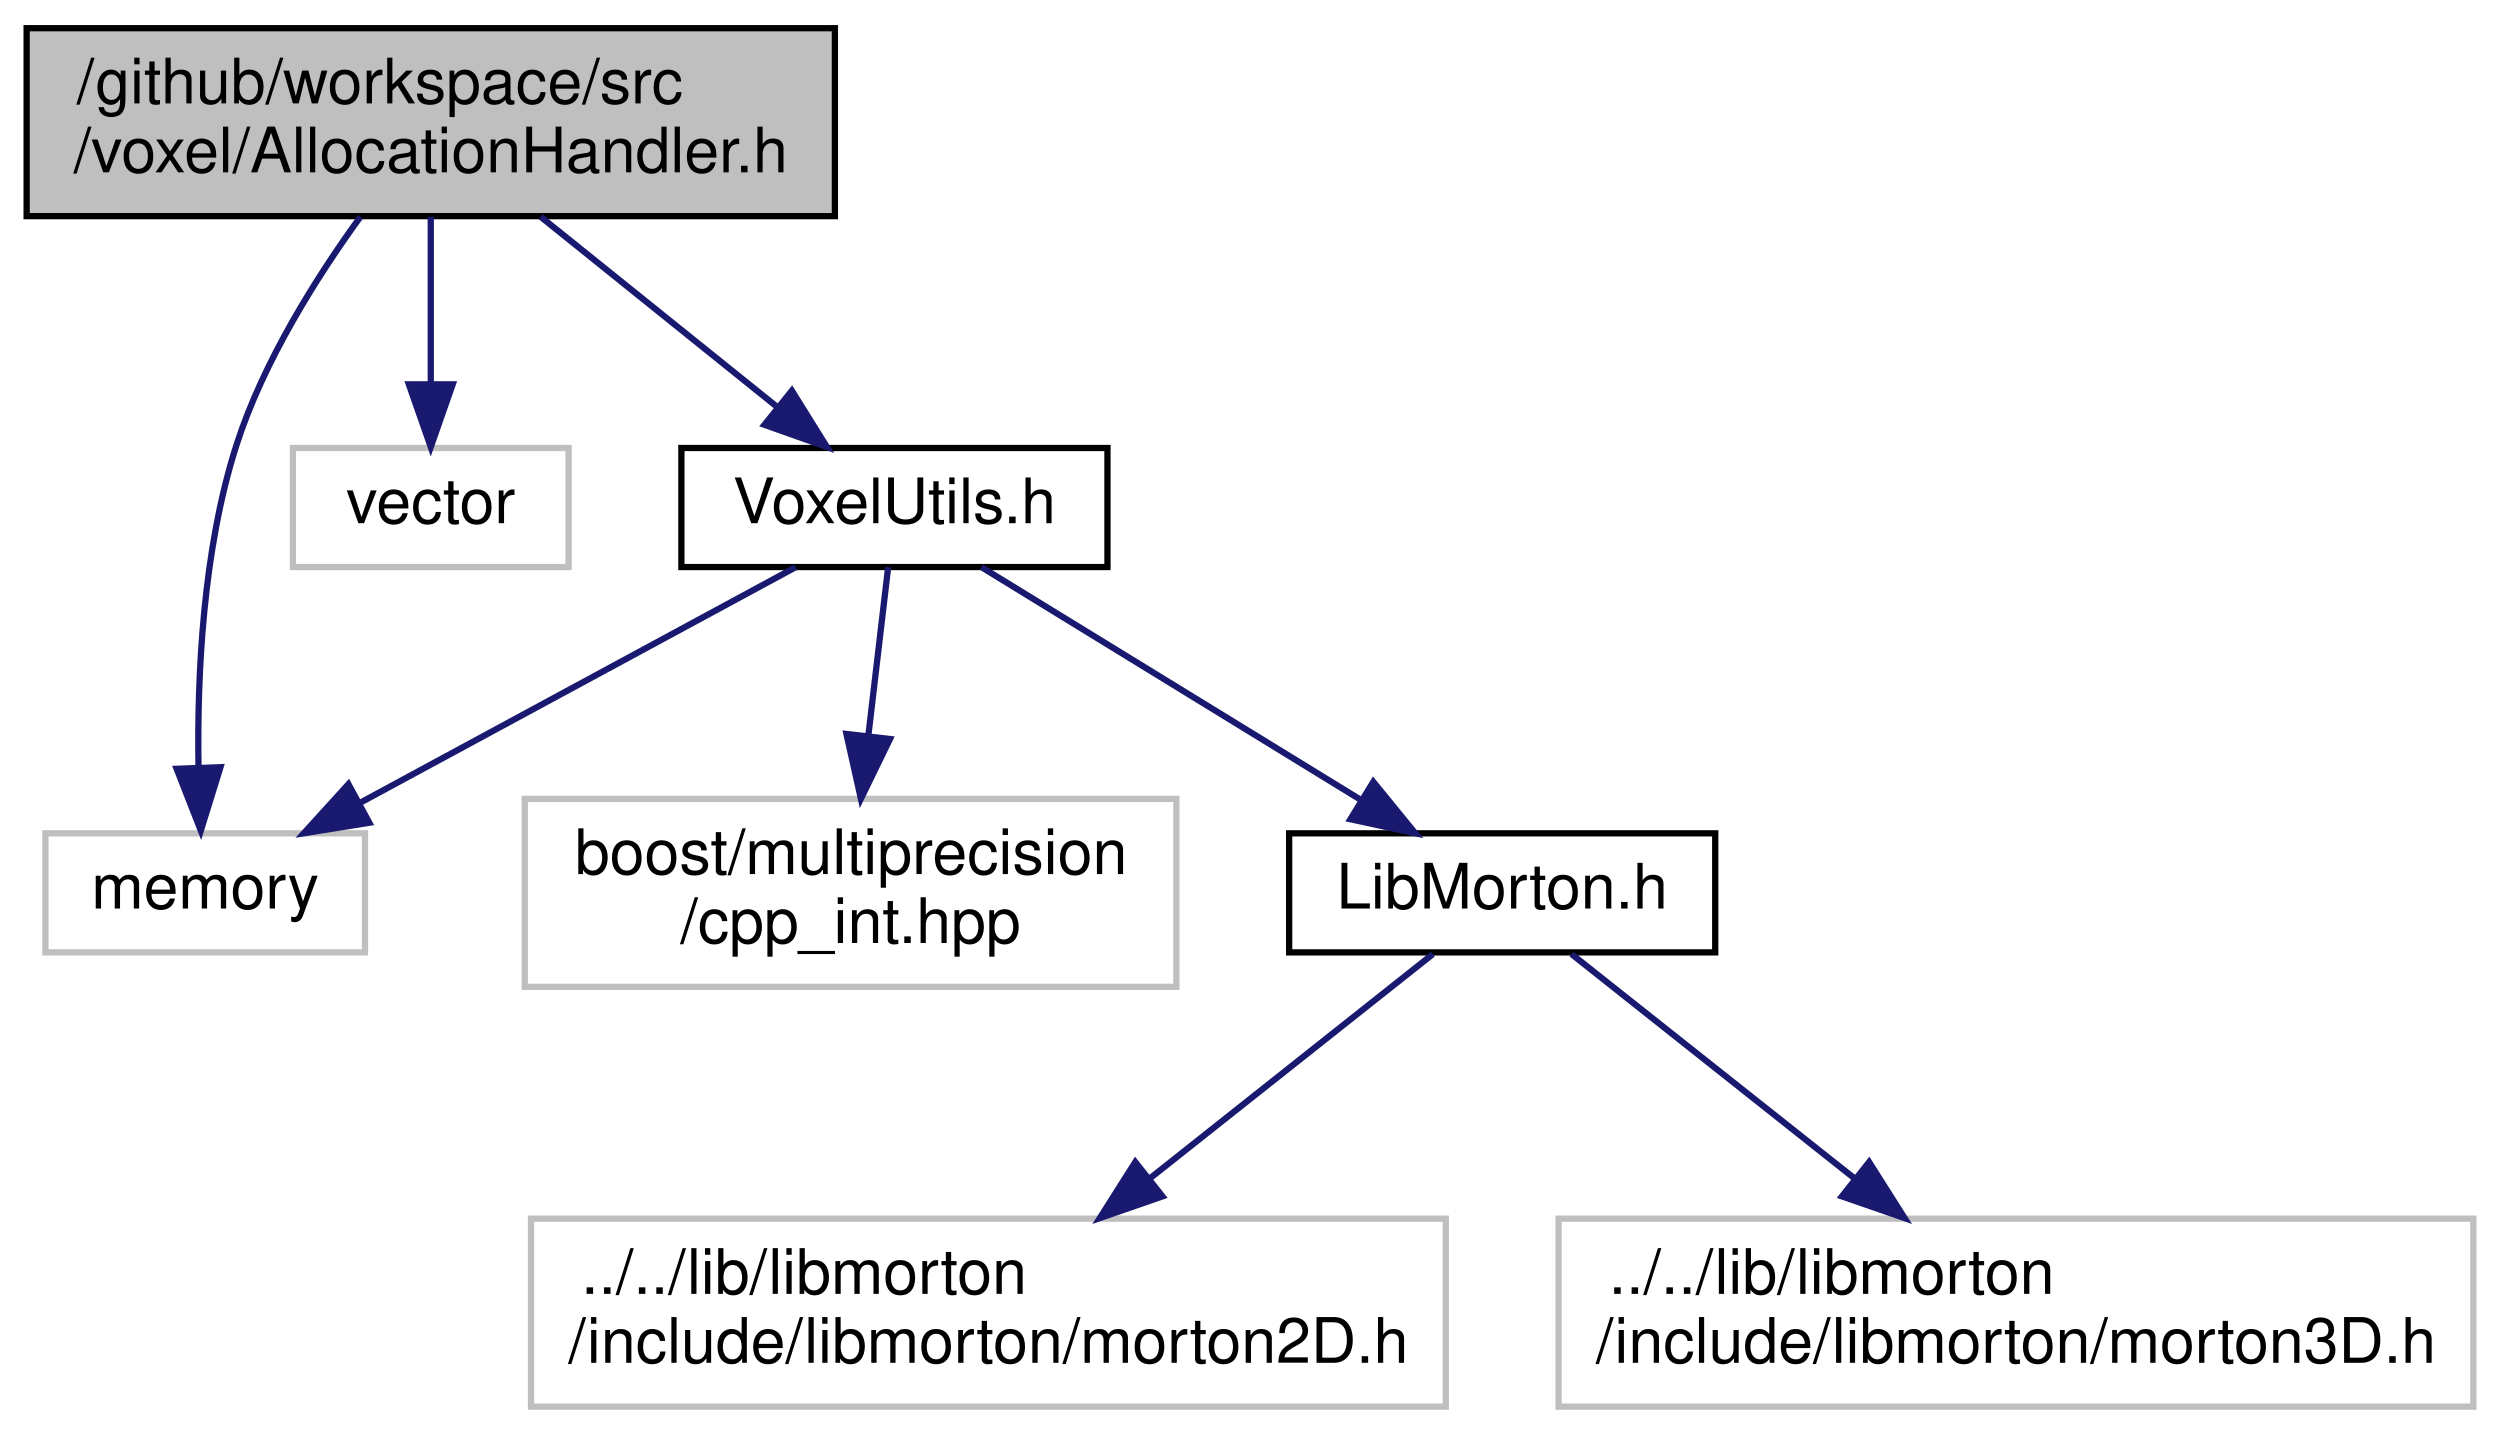
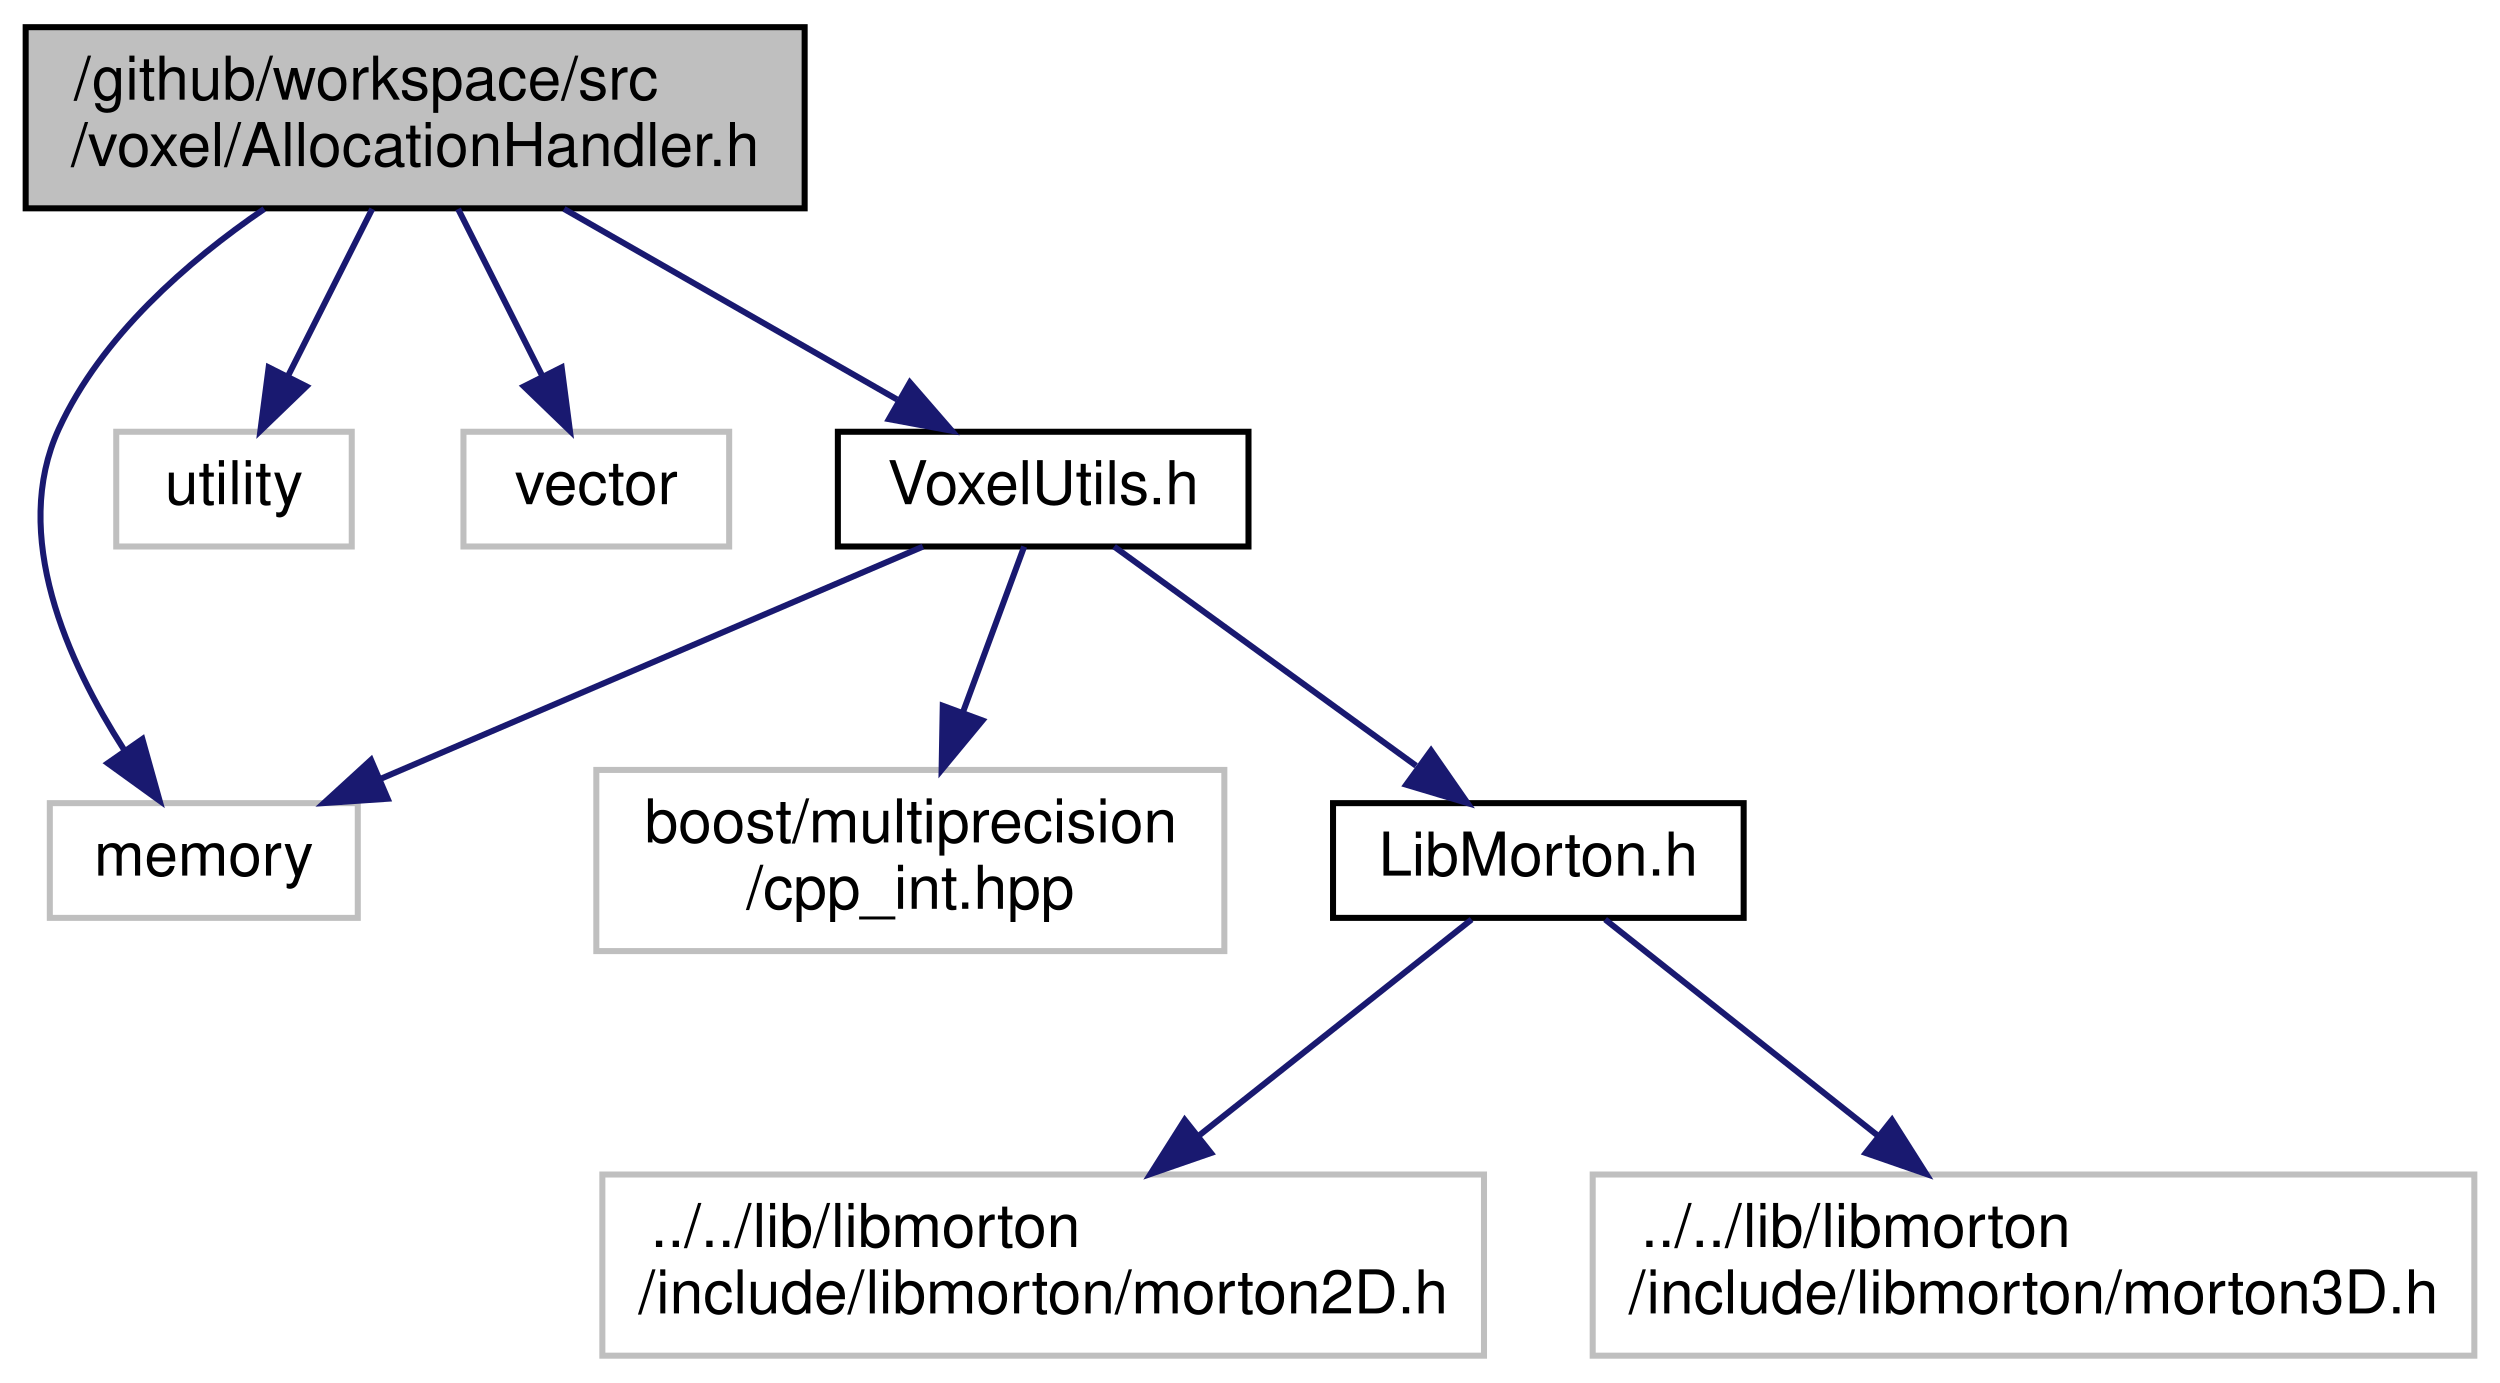
- <svg xmlns="http://www.w3.org/2000/svg" xmlns:xlink="http://www.w3.org/1999/xlink" width="399pt" height="229pt" viewBox="0.00 0.00 398.50 229.00">
+ <svg xmlns="http://www.w3.org/2000/svg" xmlns:xlink="http://www.w3.org/1999/xlink" width="414pt" height="229pt" viewBox="0.00 0.00 413.50 229.00">
  <g id="graph0" class="graph" transform="scale(1 1) rotate(0) translate(4 225)">
    <g id="node1" class="node">
      <g id="a_node1">
        <a xlink:title=" ">
          <polygon fill="#bfbfbf" stroke="black" points="0,-190.5 0,-220.5 129,-220.5 129,-190.5 0,-190.5" />
          <text text-anchor="start" x="8" y="-208.5" font-family="Helvetica,sans-Serif" font-size="10.00">/github/workspace/src</text>
          <text text-anchor="middle" x="64.5" y="-197.5" font-family="Helvetica,sans-Serif" font-size="10.00">/voxel/AllocationHandler.h</text>
        </a>
      </g>
    </g>
    <g id="node2" class="node">
      <g id="a_node2">
        <a xlink:title=" ">
-           <polygon fill="none" stroke="#bfbfbf" points="3,-73 3,-92 54,-92 54,-73 3,-73" />
-           <text text-anchor="middle" x="28.5" y="-80" font-family="Helvetica,sans-Serif" font-size="10.00">memory</text>
+           <polygon fill="none" stroke="#bfbfbf" points="4,-73 4,-92 55,-92 55,-73 4,-73" />
+           <text text-anchor="middle" x="29.5" y="-80" font-family="Helvetica,sans-Serif" font-size="10.00">memory</text>
        </a>
      </g>
    </g>
    <g id="edge1" class="edge">
-       <path fill="none" stroke="midnightblue" d="M53.27,-190.4C46.26,-180.74 37.78,-167.32 33.5,-154 28.11,-137.22 27.2,-117.08 27.43,-102.63" />
-       <polygon fill="midnightblue" stroke="midnightblue" points="30.94,-102.56 27.8,-92.44 23.94,-102.3 30.94,-102.56" />
+       <path fill="none" stroke="midnightblue" d="M39.5,-190.39C26.78,-181.71 12.55,-169.31 5.5,-154 -2.57,-136.47 6.93,-115.41 16.26,-100.9" />
+       <polygon fill="midnightblue" stroke="midnightblue" points="19.33,-102.61 22.18,-92.41 13.59,-98.61 19.33,-102.61" />
    </g>
    <g id="node3" class="node">
      <g id="a_node3">
        <a xlink:title=" ">
-           <polygon fill="none" stroke="#bfbfbf" points="42.5,-134.5 42.5,-153.5 86.5,-153.5 86.5,-134.5 42.5,-134.5" />
-           <text text-anchor="middle" x="64.5" y="-141.5" font-family="Helvetica,sans-Serif" font-size="10.00">vector</text>
+           <polygon fill="none" stroke="#bfbfbf" points="15,-134.5 15,-153.5 54,-153.5 54,-134.5 15,-134.5" />
+           <text text-anchor="middle" x="34.5" y="-141.5" font-family="Helvetica,sans-Serif" font-size="10.00">utility</text>
        </a>
      </g>
    </g>
    <g id="edge2" class="edge">
-       <path fill="none" stroke="midnightblue" d="M64.5,-190.4C64.5,-182.47 64.5,-172.46 64.5,-163.86" />
-       <polygon fill="midnightblue" stroke="midnightblue" points="68,-163.66 64.5,-153.66 61,-163.66 68,-163.66" />
+       <path fill="none" stroke="midnightblue" d="M57.39,-190.4C53.21,-182.11 47.89,-171.55 43.43,-162.71" />
+       <polygon fill="midnightblue" stroke="midnightblue" points="46.49,-161.01 38.87,-153.66 40.24,-164.16 46.49,-161.01" />
    </g>
    <g id="node4" class="node">
      <g id="a_node4">
-         <a xlink:href="_voxel_utils_8h.html" target="_top" xlink:title=" ">
-           <polygon fill="none" stroke="black" points="104.5,-134.5 104.5,-153.5 172.5,-153.5 172.5,-134.5 104.5,-134.5" />
-           <text text-anchor="middle" x="138.5" y="-141.5" font-family="Helvetica,sans-Serif" font-size="10.00">VoxelUtils.h</text>
+         <a xlink:title=" ">
+           <polygon fill="none" stroke="#bfbfbf" points="72.5,-134.5 72.5,-153.5 116.5,-153.5 116.5,-134.5 72.5,-134.5" />
+           <text text-anchor="middle" x="94.5" y="-141.5" font-family="Helvetica,sans-Serif" font-size="10.00">vector</text>
        </a>
      </g>
    </g>
    <g id="edge3" class="edge">
-       <path fill="none" stroke="midnightblue" d="M82.04,-190.4C93.34,-181.31 108.04,-169.49 119.61,-160.19" />
-       <polygon fill="midnightblue" stroke="midnightblue" points="122.13,-162.65 127.73,-153.66 117.75,-157.2 122.13,-162.65" />
-     </g>
-     <g id="edge4" class="edge">
-       <path fill="none" stroke="midnightblue" d="M122.74,-134.48C104.52,-124.62 74.33,-108.29 53.03,-96.77" />
-       <polygon fill="midnightblue" stroke="midnightblue" points="54.69,-93.69 44.23,-92.01 51.36,-99.85 54.69,-93.69" />
+       <path fill="none" stroke="midnightblue" d="M71.61,-190.4C75.79,-182.11 81.11,-171.55 85.57,-162.71" />
+       <polygon fill="midnightblue" stroke="midnightblue" points="88.76,-164.16 90.13,-153.66 82.51,-161.01 88.76,-164.16" />
    </g>
    <g id="node5" class="node">
      <g id="a_node5">
-         <a xlink:title=" ">
-           <polygon fill="none" stroke="#bfbfbf" points="79.5,-67.5 79.5,-97.5 183.5,-97.5 183.5,-67.5 79.5,-67.5" />
-           <text text-anchor="start" x="87.5" y="-85.5" font-family="Helvetica,sans-Serif" font-size="10.00">boost/multiprecision</text>
-           <text text-anchor="middle" x="131.5" y="-74.5" font-family="Helvetica,sans-Serif" font-size="10.00">/cpp_int.hpp</text>
+         <a xlink:href="_voxel_utils_8h.html" target="_top" xlink:title=" ">
+           <polygon fill="none" stroke="black" points="134.5,-134.5 134.5,-153.5 202.5,-153.5 202.5,-134.5 134.5,-134.5" />
+           <text text-anchor="middle" x="168.5" y="-141.5" font-family="Helvetica,sans-Serif" font-size="10.00">VoxelUtils.h</text>
        </a>
      </g>
    </g>
+     <g id="edge4" class="edge">
+       <path fill="none" stroke="midnightblue" d="M89.15,-190.4C105.82,-180.86 127.73,-168.32 144.31,-158.84" />
+       <polygon fill="midnightblue" stroke="midnightblue" points="146.43,-161.66 153.37,-153.66 142.95,-155.59 146.43,-161.66" />
+     </g>
    <g id="edge5" class="edge">
-       <path fill="none" stroke="midnightblue" d="M137.5,-134.48C136.67,-127.47 135.46,-117.19 134.35,-107.7" />
-       <polygon fill="midnightblue" stroke="midnightblue" points="137.79,-107.05 133.15,-97.52 130.84,-107.86 137.79,-107.05" />
+       <path fill="none" stroke="midnightblue" d="M148.58,-134.48C125.05,-124.4 85.69,-107.55 58.71,-96" />
+       <polygon fill="midnightblue" stroke="midnightblue" points="59.95,-92.73 49.38,-92.01 57.19,-99.16 59.95,-92.73" />
    </g>
    <g id="node6" class="node">
      <g id="a_node6">
-         <a xlink:href="_lib_morton_8h.html" target="_top" xlink:title=" ">
-           <polygon fill="none" stroke="black" points="201.5,-73 201.5,-92 269.5,-92 269.5,-73 201.5,-73" />
-           <text text-anchor="middle" x="235.5" y="-80" font-family="Helvetica,sans-Serif" font-size="10.00">LibMorton.h</text>
+         <a xlink:title=" ">
+           <polygon fill="none" stroke="#bfbfbf" points="94.5,-67.5 94.5,-97.5 198.5,-97.5 198.5,-67.5 94.5,-67.5" />
+           <text text-anchor="start" x="102.5" y="-85.5" font-family="Helvetica,sans-Serif" font-size="10.00">boost/multiprecision</text>
+           <text text-anchor="middle" x="146.5" y="-74.5" font-family="Helvetica,sans-Serif" font-size="10.00">/cpp_int.hpp</text>
        </a>
      </g>
    </g>
    <g id="edge6" class="edge">
-       <path fill="none" stroke="midnightblue" d="M152.4,-134.48C168.17,-124.8 194.14,-108.87 212.85,-97.39" />
-       <polygon fill="midnightblue" stroke="midnightblue" points="214.93,-100.22 221.63,-92.01 211.27,-94.25 214.93,-100.22" />
+       <path fill="none" stroke="midnightblue" d="M165.35,-134.48C162.7,-127.32 158.79,-116.75 155.22,-107.08" />
+       <polygon fill="midnightblue" stroke="midnightblue" points="158.44,-105.69 151.68,-97.52 151.87,-108.12 158.44,-105.69" />
    </g>
    <g id="node7" class="node">
      <g id="a_node7">
-         <a xlink:title=" ">
-           <polygon fill="none" stroke="#bfbfbf" points="80.5,-0.5 80.5,-30.5 226.5,-30.5 226.5,-0.5 80.5,-0.5" />
-           <text text-anchor="start" x="88.5" y="-18.5" font-family="Helvetica,sans-Serif" font-size="10.00">../../lib/libmorton</text>
-           <text text-anchor="middle" x="153.5" y="-7.5" font-family="Helvetica,sans-Serif" font-size="10.00">/include/libmorton/morton2D.h</text>
+         <a xlink:href="_lib_morton_8h.html" target="_top" xlink:title=" ">
+           <polygon fill="none" stroke="black" points="216.5,-73 216.5,-92 284.5,-92 284.5,-73 216.5,-73" />
+           <text text-anchor="middle" x="250.5" y="-80" font-family="Helvetica,sans-Serif" font-size="10.00">LibMorton.h</text>
        </a>
      </g>
    </g>
    <g id="edge7" class="edge">
-       <path fill="none" stroke="midnightblue" d="M224.44,-72.73C212.93,-63.61 194.5,-49 179.31,-36.96" />
-       <polygon fill="midnightblue" stroke="midnightblue" points="181.28,-34.06 171.27,-30.59 176.94,-39.54 181.28,-34.06" />
+       <path fill="none" stroke="midnightblue" d="M180.25,-134.48C193.28,-125.02 214.54,-109.6 230.26,-98.19" />
+       <polygon fill="midnightblue" stroke="midnightblue" points="232.73,-100.71 238.77,-92.01 228.62,-95.05 232.73,-100.71" />
    </g>
    <g id="node8" class="node">
      <g id="a_node8">
        <a xlink:title=" ">
-           <polygon fill="none" stroke="#bfbfbf" points="244.5,-0.5 244.5,-30.5 390.5,-30.5 390.5,-0.5 244.5,-0.5" />
-           <text text-anchor="start" x="252.5" y="-18.5" font-family="Helvetica,sans-Serif" font-size="10.00">../../lib/libmorton</text>
-           <text text-anchor="middle" x="317.5" y="-7.5" font-family="Helvetica,sans-Serif" font-size="10.00">/include/libmorton/morton3D.h</text>
+           <polygon fill="none" stroke="#bfbfbf" points="95.5,-0.5 95.5,-30.5 241.5,-30.5 241.5,-0.5 95.5,-0.5" />
+           <text text-anchor="start" x="103.5" y="-18.5" font-family="Helvetica,sans-Serif" font-size="10.00">../../lib/libmorton</text>
+           <text text-anchor="middle" x="168.5" y="-7.5" font-family="Helvetica,sans-Serif" font-size="10.00">/include/libmorton/morton2D.h</text>
        </a>
      </g>
    </g>
    <g id="edge8" class="edge">
-       <path fill="none" stroke="midnightblue" d="M246.56,-72.73C258.07,-63.61 276.5,-49 291.69,-36.96" />
-       <polygon fill="midnightblue" stroke="midnightblue" points="294.06,-39.54 299.73,-30.59 289.72,-34.06 294.06,-39.54" />
+       <path fill="none" stroke="midnightblue" d="M239.44,-72.73C227.93,-63.61 209.5,-49 194.31,-36.96" />
+       <polygon fill="midnightblue" stroke="midnightblue" points="196.28,-34.06 186.27,-30.59 191.94,-39.54 196.28,-34.06" />
+     </g>
+     <g id="node9" class="node">
+       <g id="a_node9">
+         <a xlink:title=" ">
+           <polygon fill="none" stroke="#bfbfbf" points="259.5,-0.5 259.5,-30.5 405.5,-30.5 405.5,-0.5 259.5,-0.5" />
+           <text text-anchor="start" x="267.5" y="-18.5" font-family="Helvetica,sans-Serif" font-size="10.00">../../lib/libmorton</text>
+           <text text-anchor="middle" x="332.5" y="-7.5" font-family="Helvetica,sans-Serif" font-size="10.00">/include/libmorton/morton3D.h</text>
+         </a>
+       </g>
+     </g>
+     <g id="edge9" class="edge">
+       <path fill="none" stroke="midnightblue" d="M261.56,-72.73C273.07,-63.61 291.5,-49 306.69,-36.96" />
+       <polygon fill="midnightblue" stroke="midnightblue" points="309.06,-39.54 314.73,-30.59 304.72,-34.06 309.06,-39.54" />
    </g>
  </g>
</svg>
